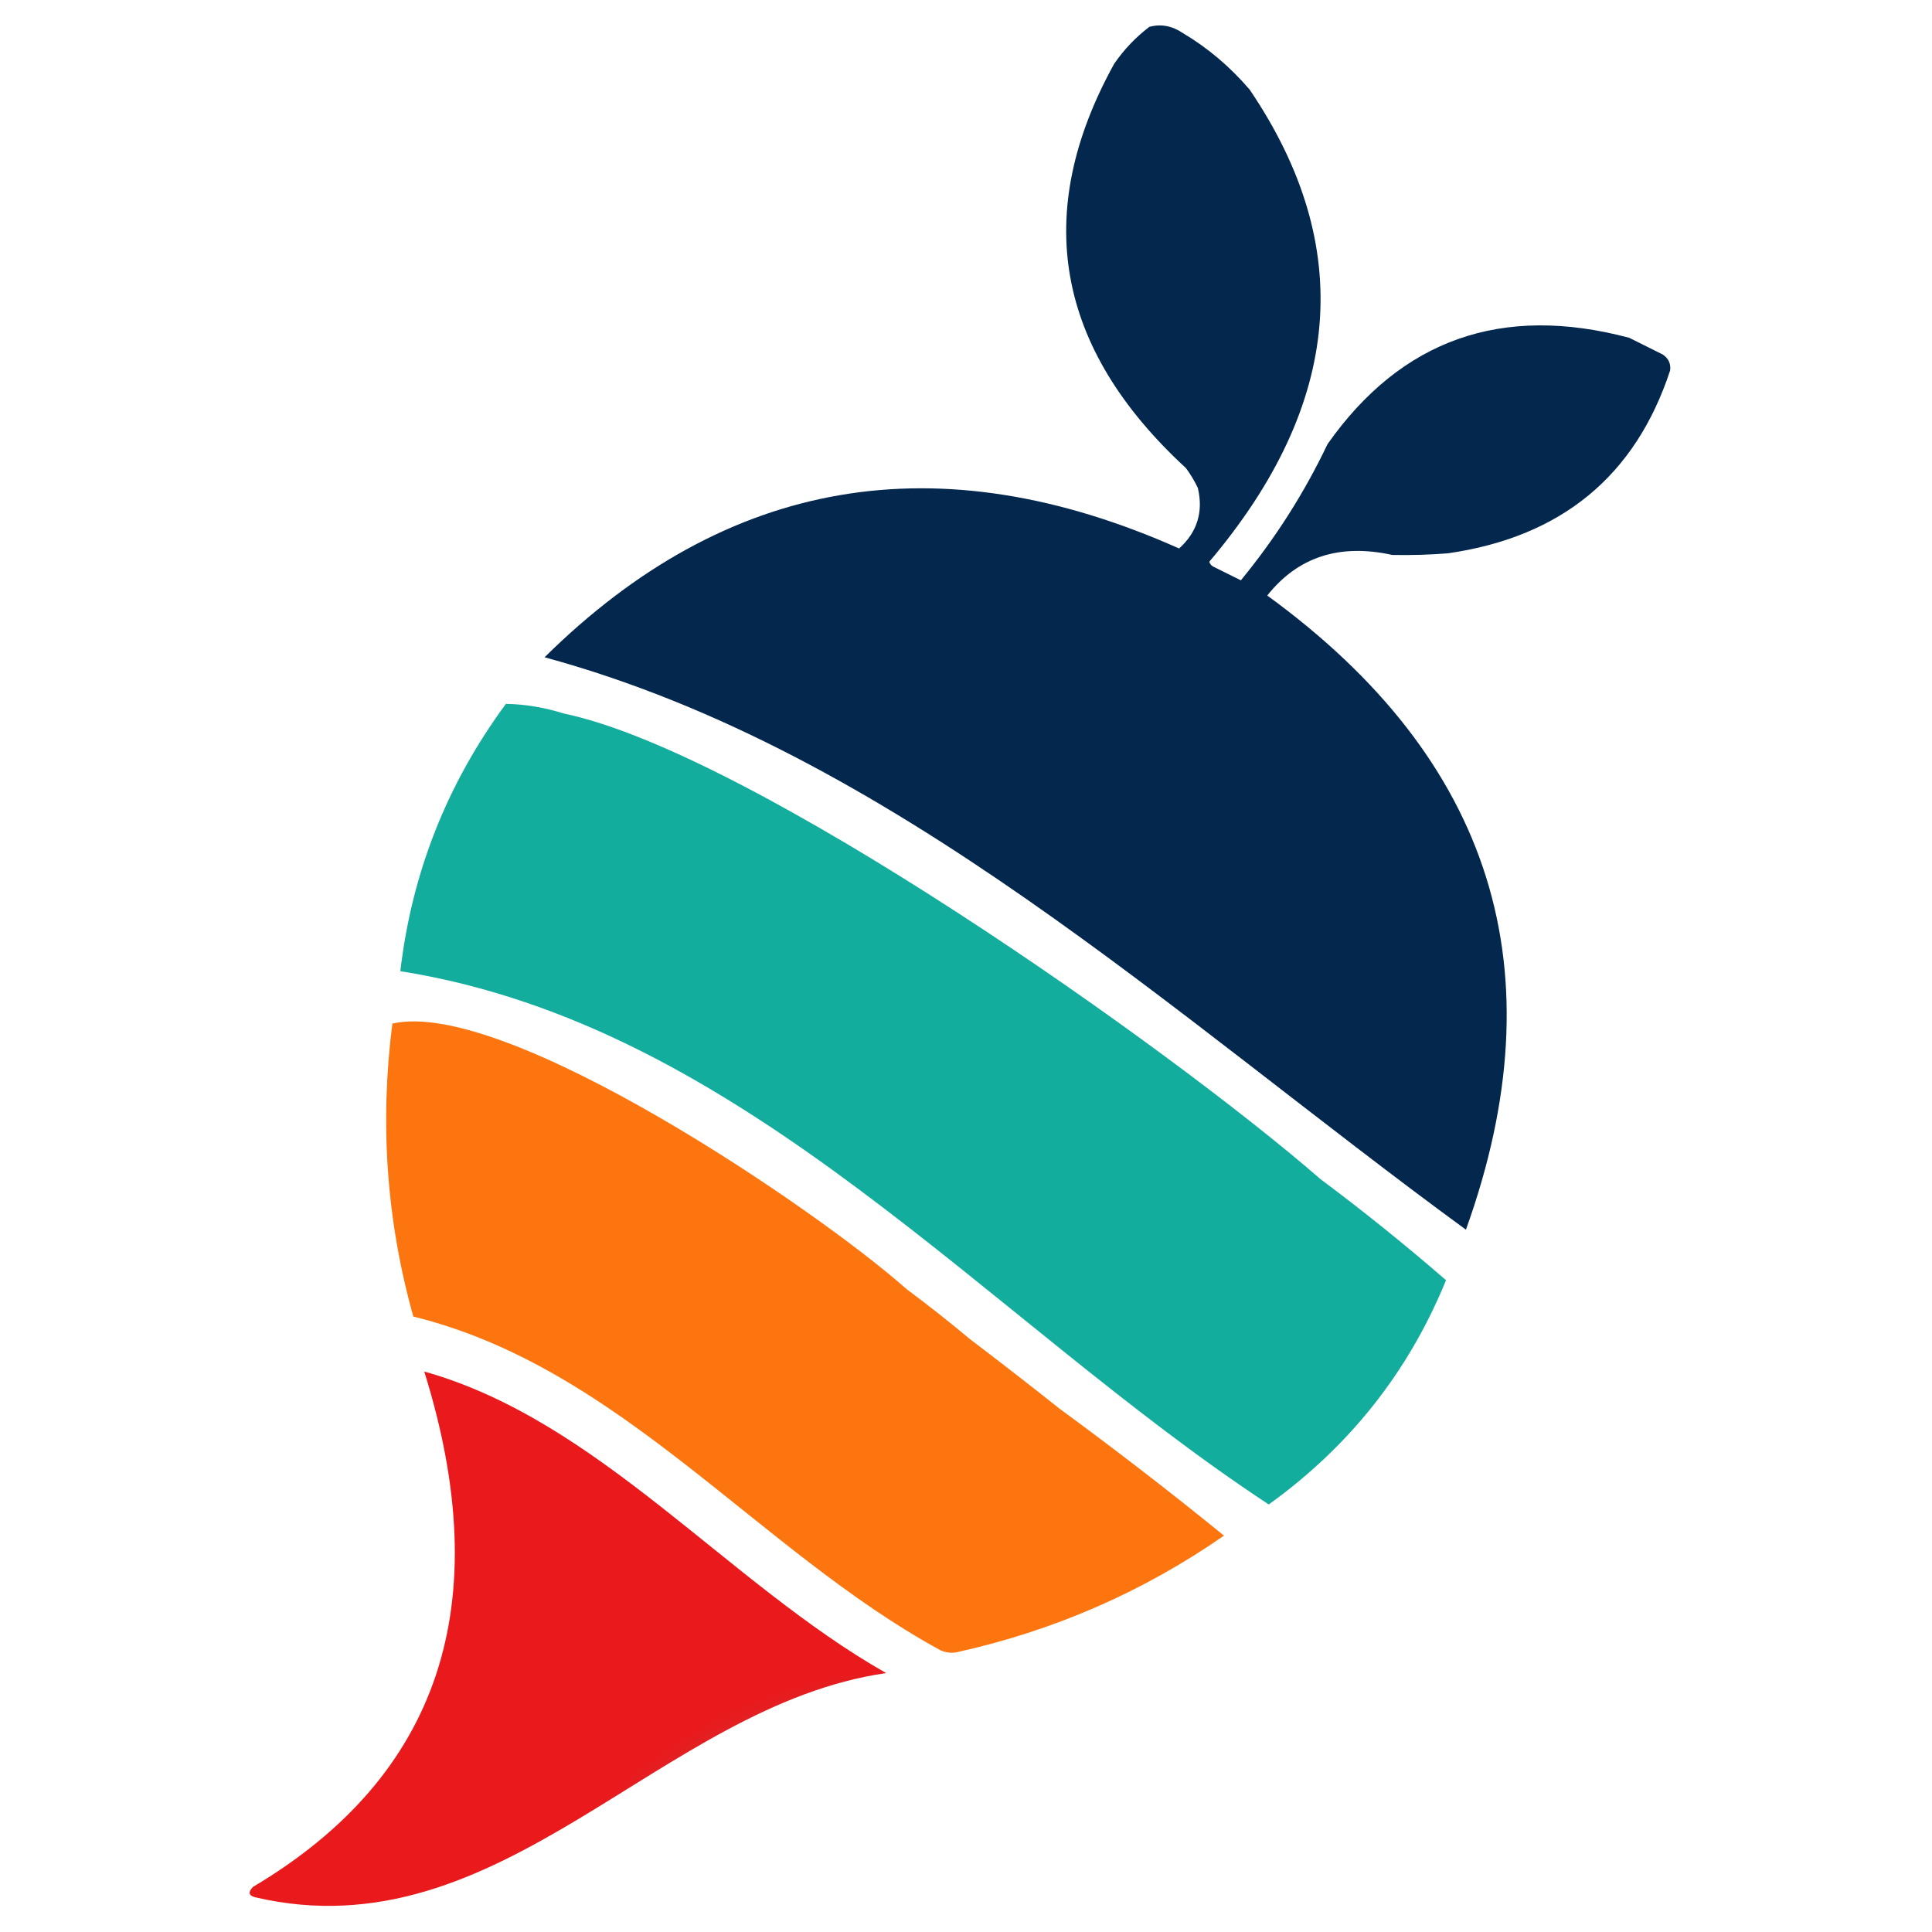
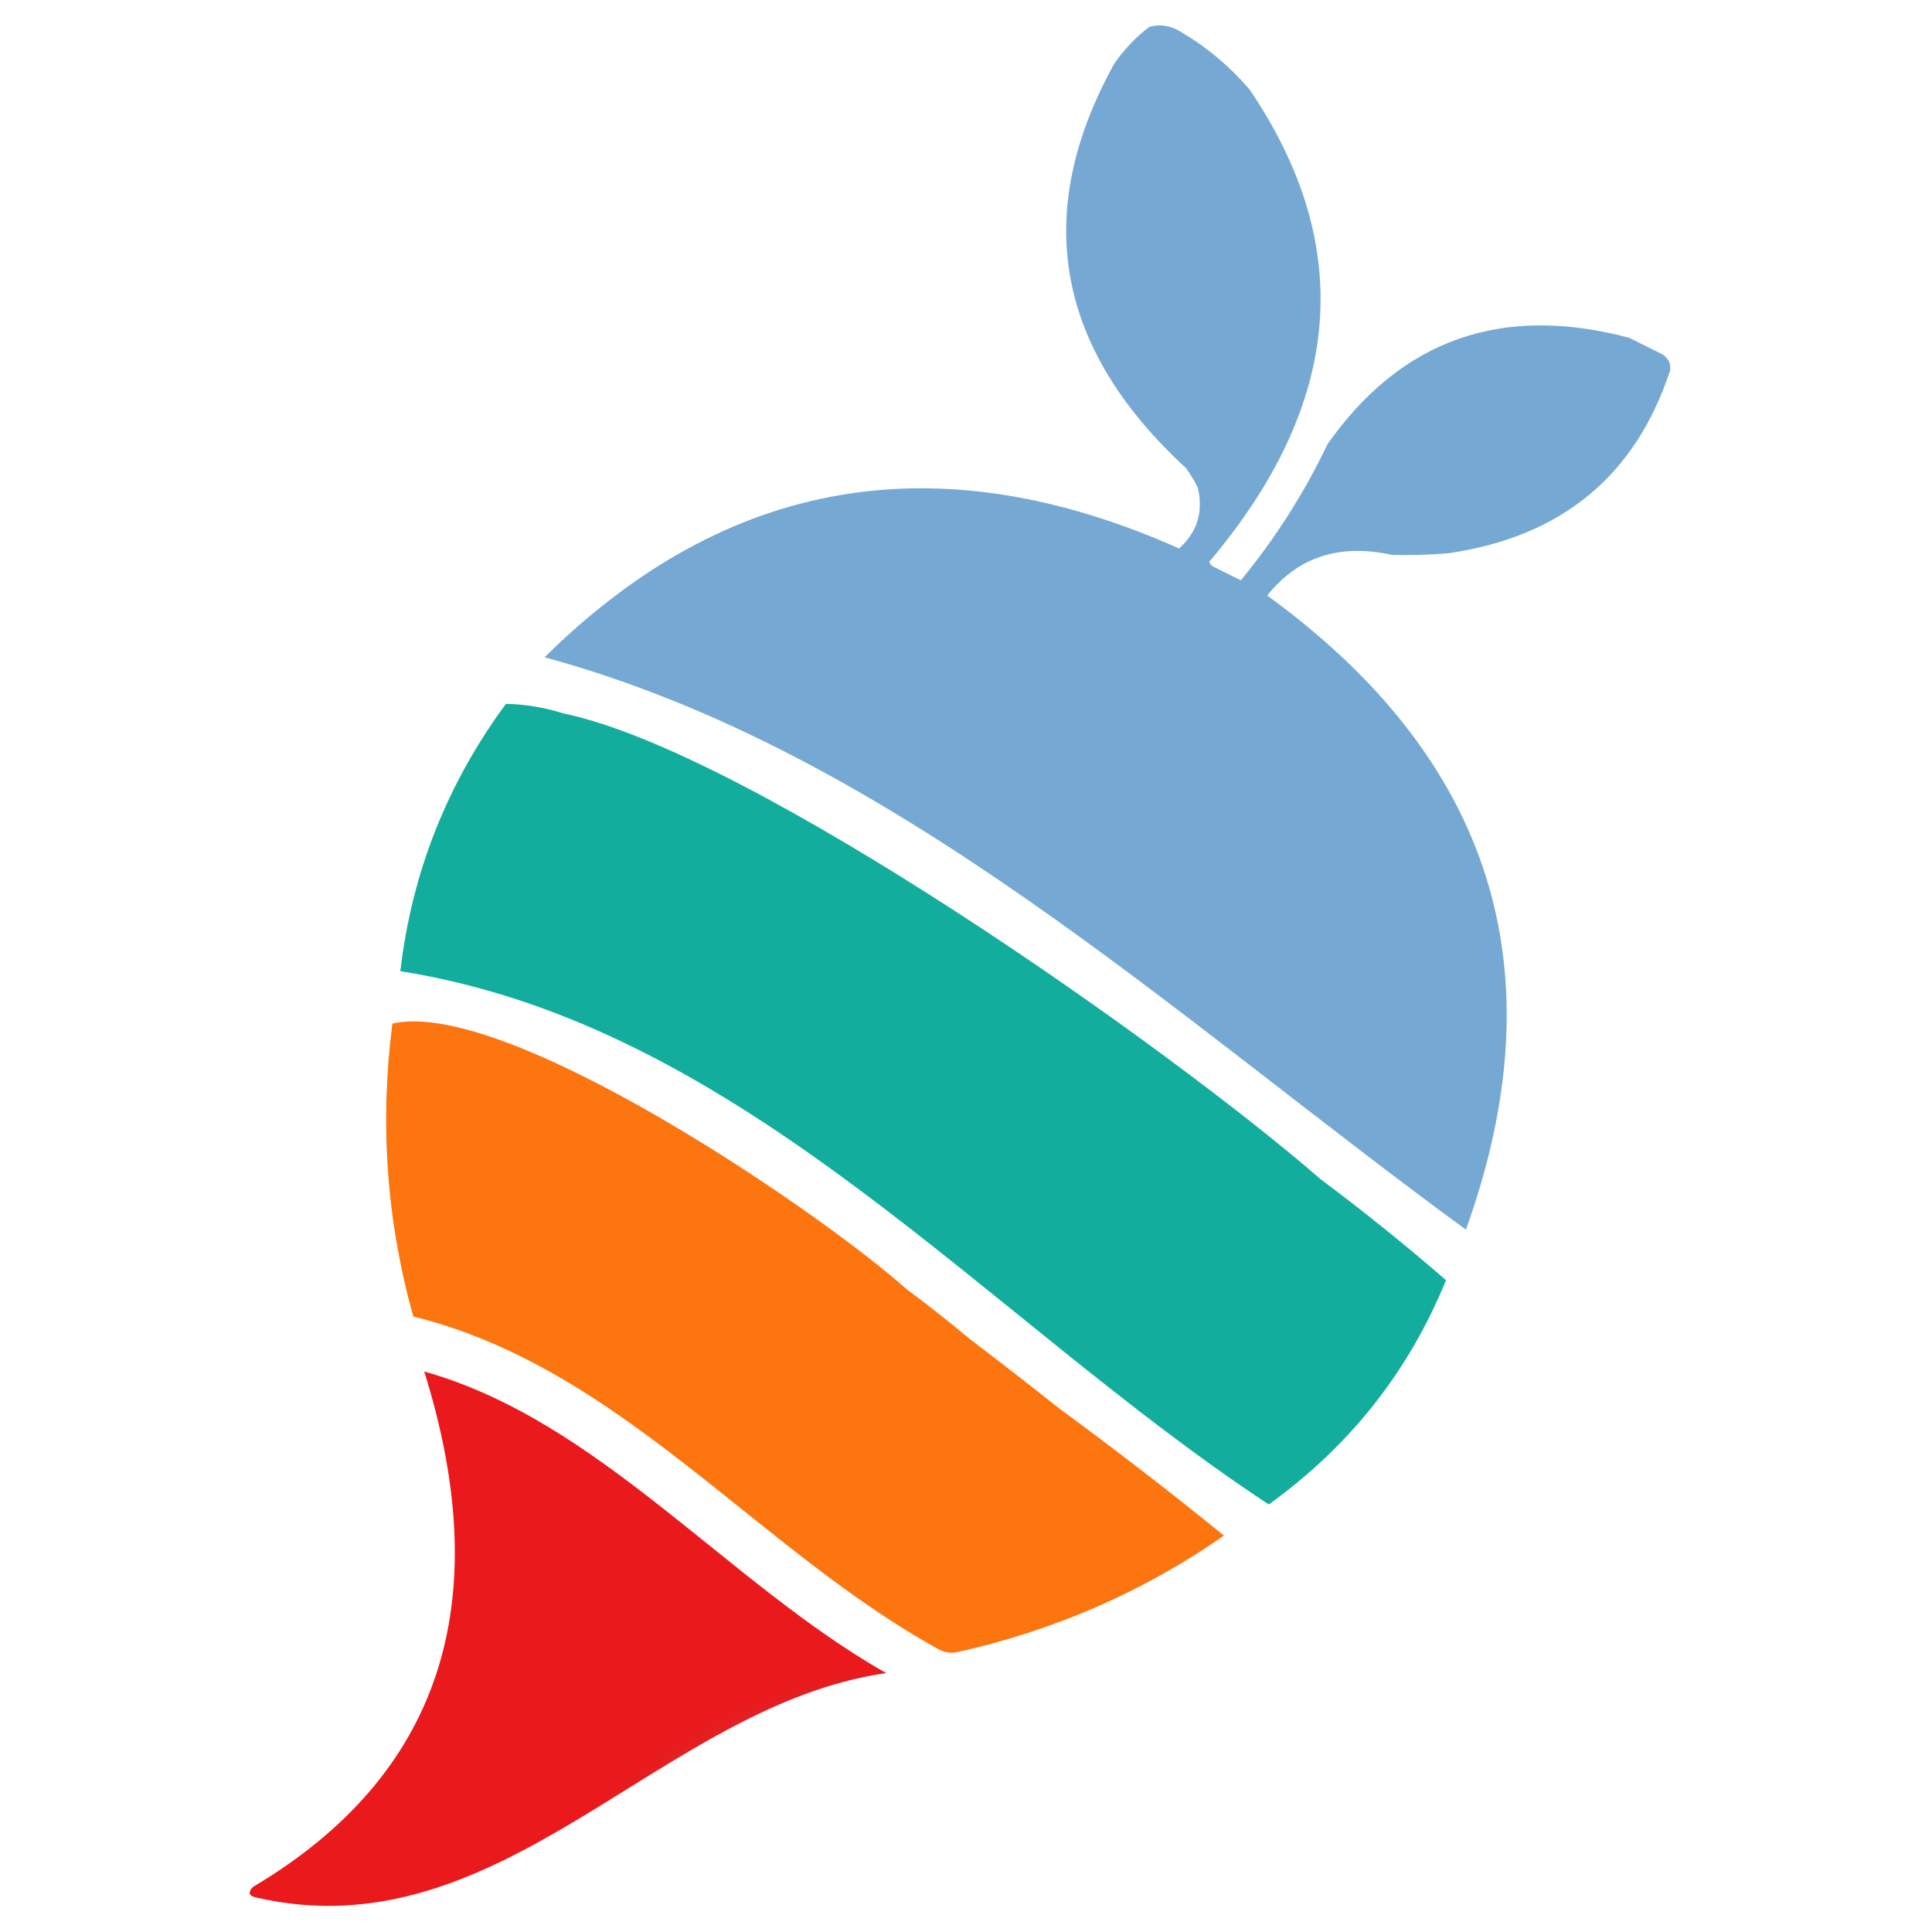
<svg xmlns="http://www.w3.org/2000/svg" width="1254" height="1254" viewBox="300 110 740 970">
  <defs>
    <path id="geometry-r1" d="M921 727.39 C773.64 619.71 633.26 487.58 458.41 440 Q595.54 304.53 777 385.37 Q790.64 373.03 786.41 355 Q783.88 349.68 780.41 345 Q682.23 254.55 744.41 142 Q751.75 131.35 762 123.51 Q770.69 121.07 779 126.68 Q797.72 137.83 812.42 155 Q892.61 273.29 792.17 392 Q792.46 393.45 794 394.41 L808 401.36 Q834.05 369.66 851.5 333 Q907.09 254.08 1003 279.6 L1019.84 288 Q1024.16 290.93 1023.52 296 Q997.36 375.49 912 387.8 Q898.16 388.91 884 388.62 Q844.36 379.87 821.25 409 Q991.08 532.5 921 727.39 Z" />
    <path id="geometry-r2" d="M822 865.35 C680.05 771.94 559.1 625.08 386 597.6 Q394.6 523.66 439 463.38 Q453.51 463.67 468 468.22 C562.18 487.74 771.89 635.76 848 702.02 Q880.65 726.4 911 752.75 Q882.97 821.48 822 865.35 Z" />
    <path id="geometry-r3" d="M665 939.62 Q660.77 940.23 657 938.46 C565.37 888.38 496.83 796.66 392.52 771 Q372.36 699.07 382 623.91 C438.8 610.85 595.59 717.56 640 757.1 Q656.38 769.29 672 782.34 Q694.68 799.56 717 817.28 Q759.27 848.27 799.53 881 Q738.43 923.44 665 939.62 Z" />
    <path id="geometry-r4" d="M313 1062.55 Q308.25 1061.24 312 1057.37 Q452.79 973.78 398 798.6 C485.65 823.2 549.92 904.54 629.9 950 C516.38 966.4 437.03 1091.51 313 1062.55 Z" />
    <radialGradient id="paint-3" gradientUnits="userSpaceOnUse" cx="646.667" cy="1170.222" r="447.089" fx="646.667" fy="1170.222" gradientTransform="matrix(1 0 0 1 0 0)">
      <stop offset="0" stop-color="#a95253" />
      <stop offset="0.333" stop-color="#a95253" />
      <stop offset="0.5" stop-color="#ea191c" />
      <stop offset="1" stop-color="#ea191c" />
    </radialGradient>
  </defs>
-   <path id="r1" fill="#03274d" d="M921 727.39 C773.64 619.71 633.26 487.58 458.41 440 Q595.54 304.53 777 385.37 Q790.64 373.03 786.41 355 Q783.88 349.68 780.41 345 Q682.23 254.55 744.41 142 Q751.75 131.35 762 123.51 Q770.69 121.07 779 126.68 Q797.72 137.83 812.42 155 Q892.61 273.29 792.17 392 Q792.46 393.45 794 394.41 L808 401.36 Q834.05 369.66 851.5 333 Q907.09 254.08 1003 279.6 L1019.84 288 Q1024.16 290.93 1023.52 296 Q997.36 375.49 912 387.8 Q898.16 388.91 884 388.62 Q844.36 379.87 821.25 409 Q991.08 532.5 921 727.39 Z" />
+   <path id="r1" fill="#75a9d4" d="M921 727.39 C773.64 619.71 633.26 487.58 458.41 440 Q595.54 304.53 777 385.37 Q790.64 373.03 786.41 355 Q783.88 349.68 780.41 345 Q682.23 254.55 744.41 142 Q751.75 131.35 762 123.51 Q770.69 121.07 779 126.68 Q797.72 137.83 812.42 155 Q892.61 273.29 792.17 392 Q792.46 393.45 794 394.41 L808 401.36 Q834.05 369.66 851.5 333 Q907.09 254.08 1003 279.6 L1019.84 288 Q1024.16 290.93 1023.52 296 Q997.36 375.49 912 387.8 Q898.16 388.91 884 388.62 Q844.36 379.87 821.25 409 Q991.08 532.5 921 727.39 Z" />
  <path id="r2" fill="#13ad9e" d="M822 865.35 C680.05 771.94 559.1 625.08 386 597.6 Q394.6 523.66 439 463.38 Q453.51 463.67 468 468.22 C562.18 487.74 771.89 635.76 848 702.02 Q880.65 726.4 911 752.75 Q882.97 821.48 822 865.35 Z" />
  <path id="r3" fill="#fd750f" d="M665 939.62 Q660.77 940.23 657 938.46 C565.37 888.38 496.83 796.66 392.52 771 Q372.36 699.07 382 623.91 C438.8 610.85 595.59 717.56 640 757.1 Q656.38 769.29 672 782.34 Q694.68 799.56 717 817.28 Q759.27 848.27 799.53 881 Q738.43 923.44 665 939.62 Z" />
  <path id="r4" fill="url(#paint-3)" d="M313 1062.55 Q308.25 1061.24 312 1057.37 Q452.79 973.78 398 798.6 C485.65 823.2 549.92 904.54 629.9 950 C516.38 966.4 437.03 1091.51 313 1062.55 Z" />
</svg>
